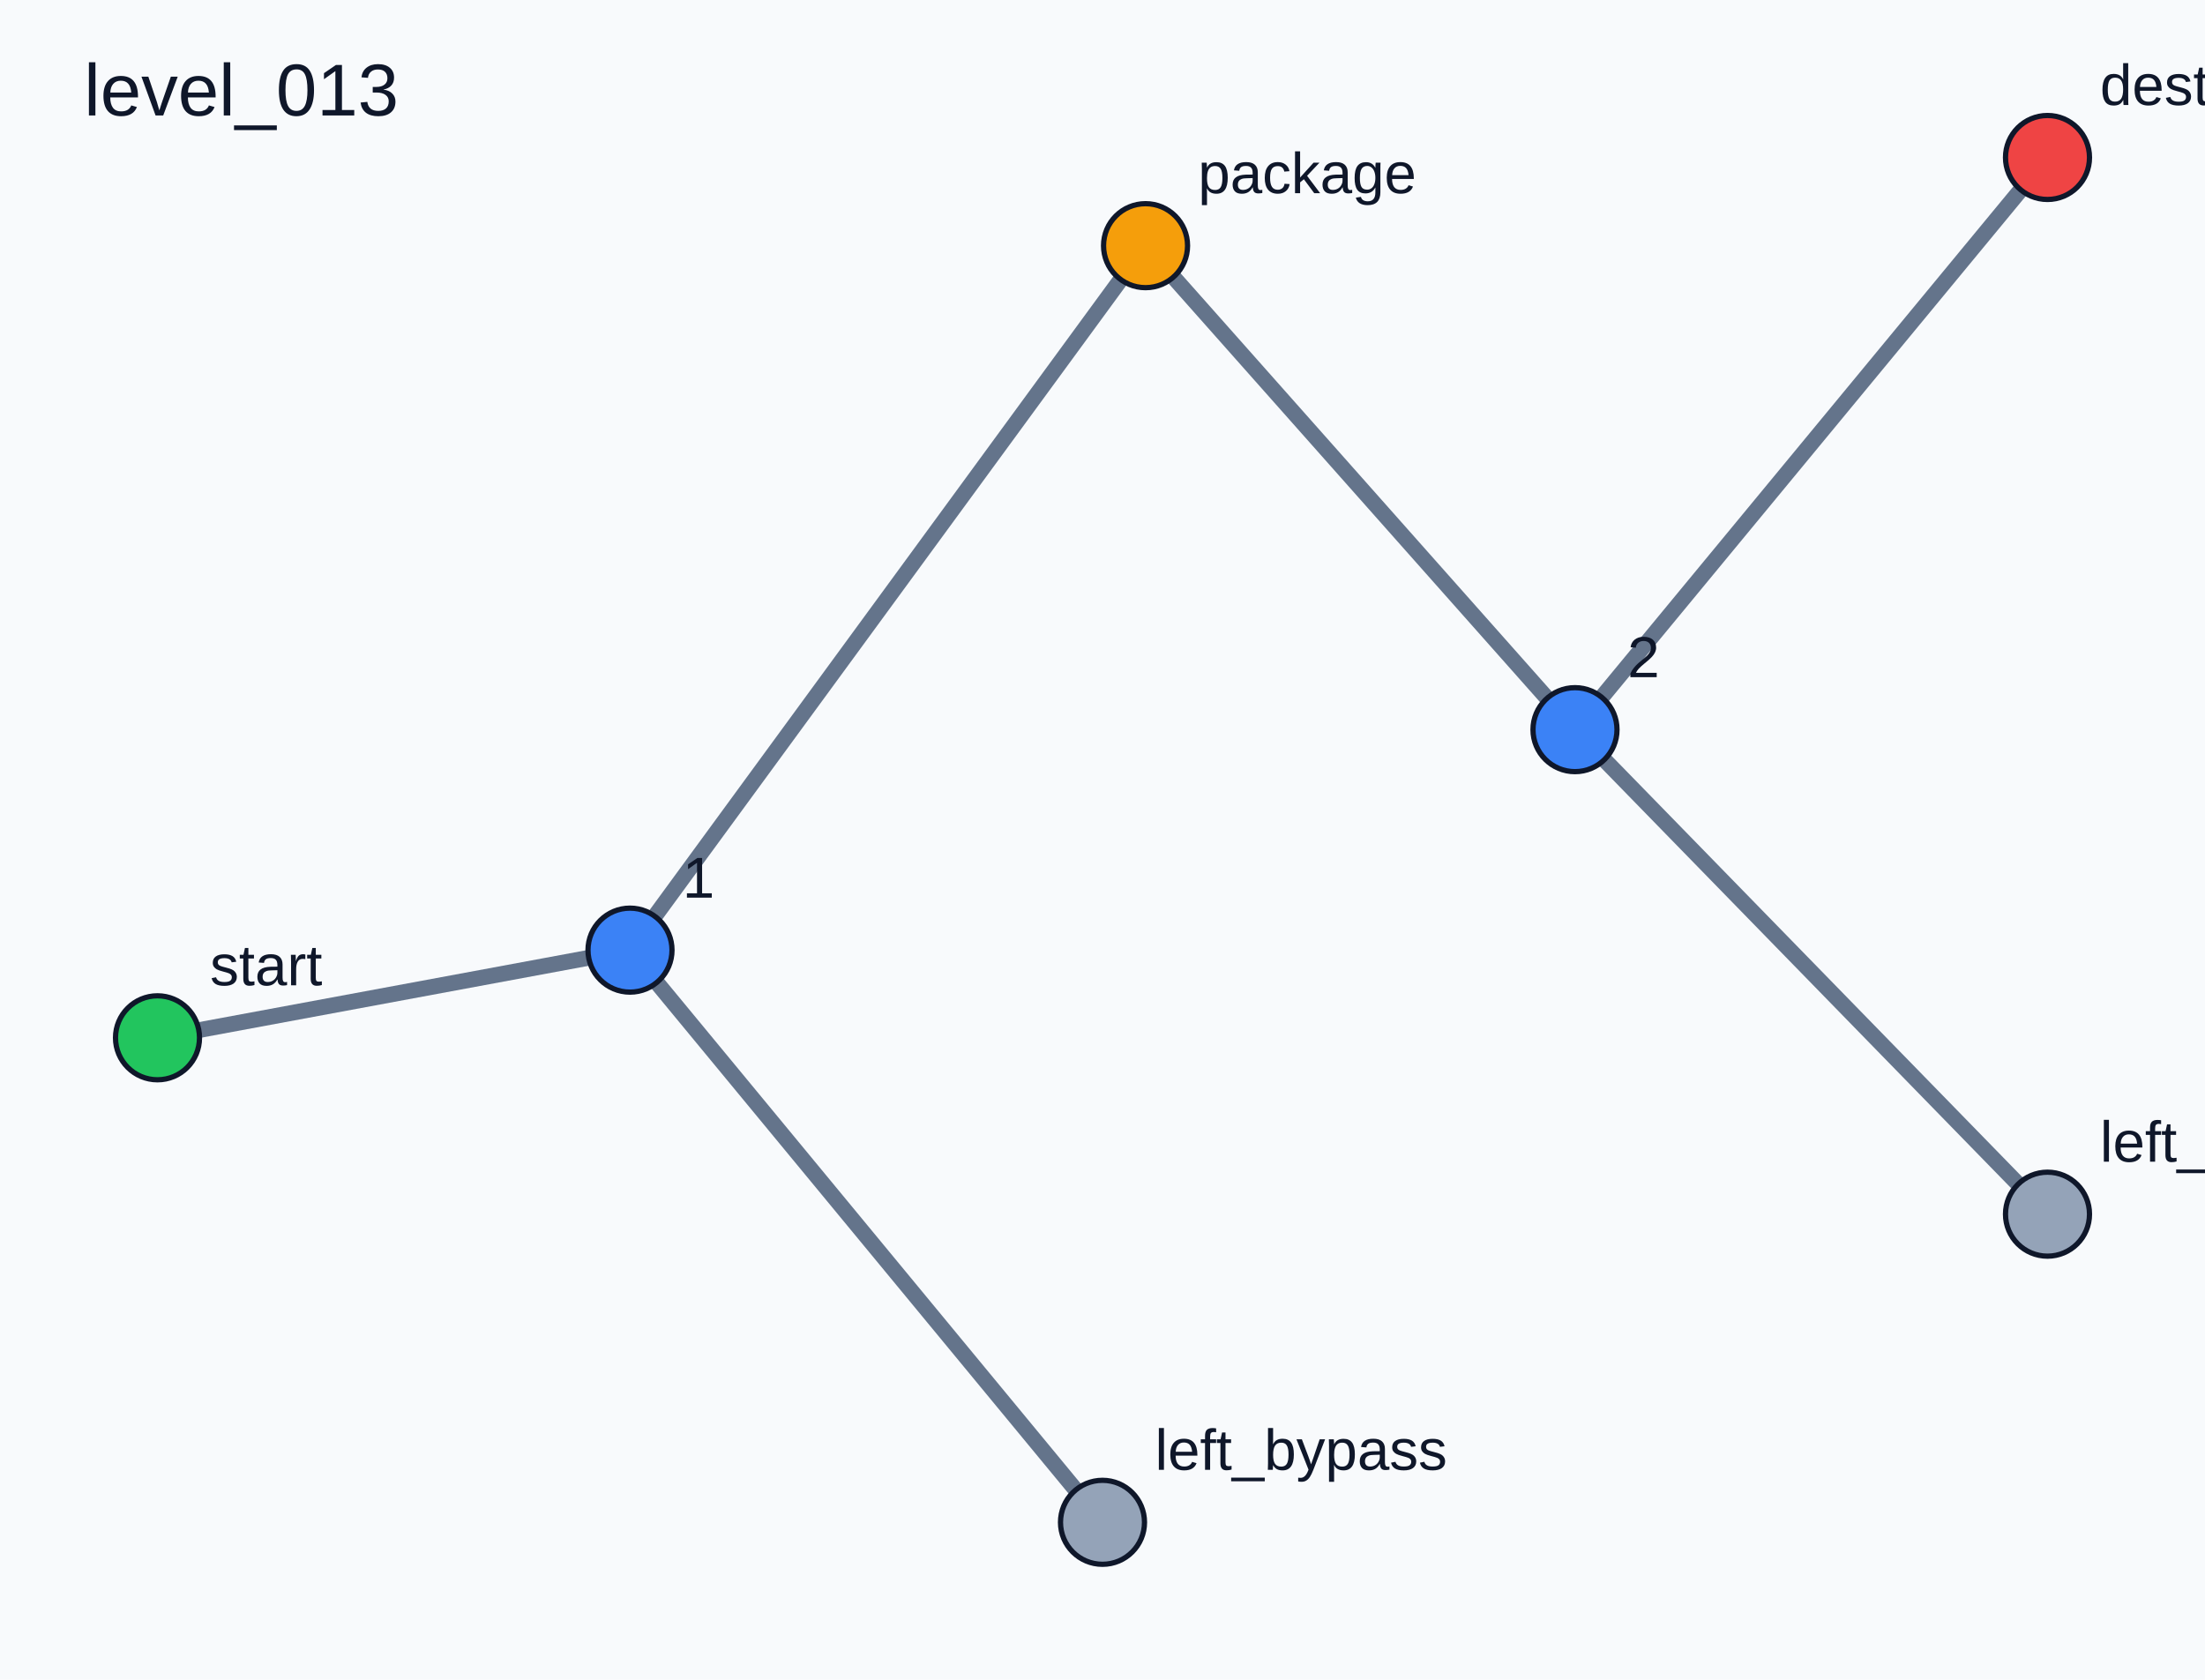
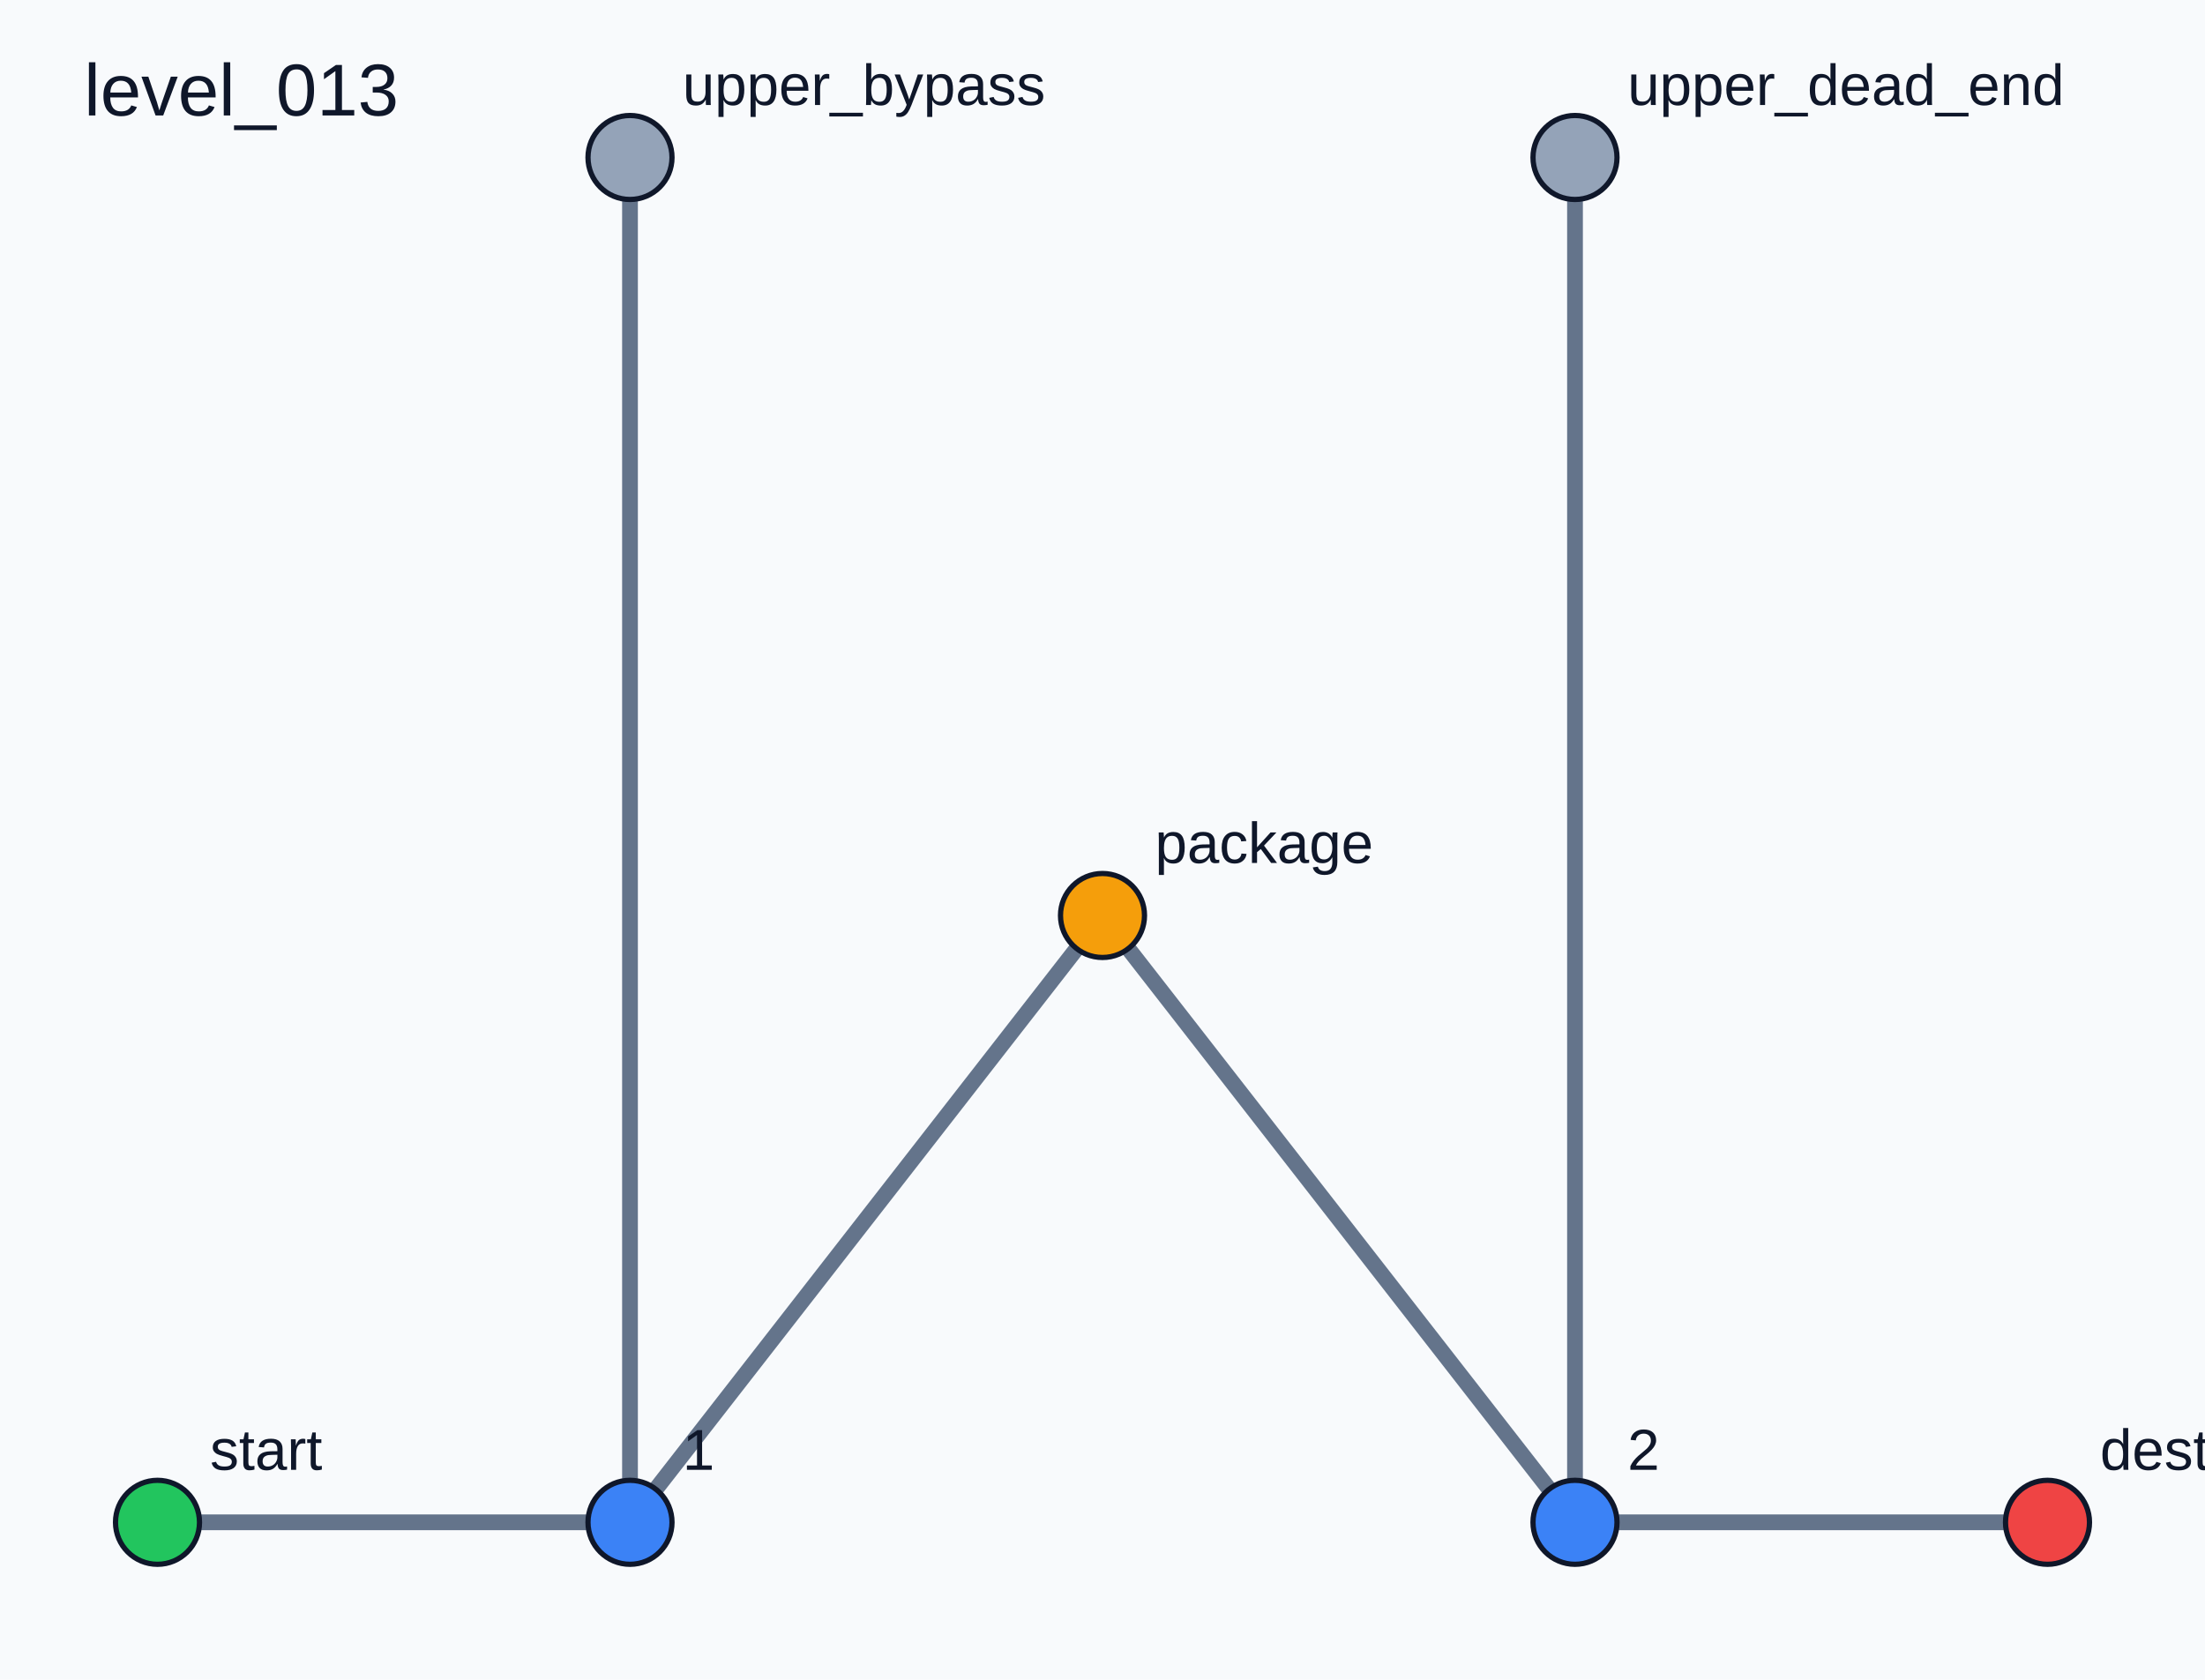
<svg xmlns="http://www.w3.org/2000/svg" width="420" height="320" viewBox="0 0 420 320">
  <rect width="100%" height="100%" fill="#f8fafc" />
  <text x="16" y="22" font-family="Arial" font-size="14" fill="#0f172a">level_013</text>
-   <line x1="30.0" y1="197.7" x2="120.0" y2="181.0" stroke="#64748b" stroke-width="3" />
-   <line x1="120.0" y1="181.0" x2="210.0" y2="290.0" stroke="#64748b" stroke-width="3" />
-   <line x1="120.0" y1="181.0" x2="218.2" y2="46.8" stroke="#64748b" stroke-width="3" />
-   <line x1="218.2" y1="46.8" x2="300.0" y2="139.0" stroke="#64748b" stroke-width="3" />
-   <line x1="300.0" y1="139.0" x2="390.0" y2="231.3" stroke="#64748b" stroke-width="3" />
-   <line x1="300.0" y1="139.0" x2="390.0" y2="30.0" stroke="#64748b" stroke-width="3" />
-   <circle cx="30.0" cy="197.7" r="8" fill="#22c55e" stroke="#0f172a" stroke-width="1" />
-   <text x="40.0" y="187.7" font-family="Arial" font-size="11" fill="#0f172a">start</text>
-   <circle cx="120.0" cy="181.0" r="8" fill="#3b82f6" stroke="#0f172a" stroke-width="1" />
-   <text x="130.0" y="171.0" font-family="Arial" font-size="11" fill="#0f172a">1</text>
-   <circle cx="210.0" cy="290.0" r="8" fill="#94a3b8" stroke="#0f172a" stroke-width="1" />
-   <text x="220.0" y="280.0" font-family="Arial" font-size="11" fill="#0f172a">left_bypass</text>
-   <circle cx="218.2" cy="46.8" r="8" fill="#f59e0b" stroke="#0f172a" stroke-width="1" />
-   <text x="228.2" y="36.8" font-family="Arial" font-size="11" fill="#0f172a">package</text>
-   <circle cx="300.0" cy="139.0" r="8" fill="#3b82f6" stroke="#0f172a" stroke-width="1" />
-   <text x="310.0" y="129.0" font-family="Arial" font-size="11" fill="#0f172a">2</text>
-   <circle cx="390.0" cy="231.3" r="8" fill="#94a3b8" stroke="#0f172a" stroke-width="1" />
-   <text x="400.0" y="221.3" font-family="Arial" font-size="11" fill="#0f172a">left_dead_end</text>
-   <circle cx="390.0" cy="30.0" r="8" fill="#ef4444" stroke="#0f172a" stroke-width="1" />
-   <text x="400.0" y="20.0" font-family="Arial" font-size="11" fill="#0f172a">destination</text>
+   <line x1="30.0" y1="290.0" x2="120.0" y2="290.0" stroke="#64748b" stroke-width="3" />
+   <line x1="120.0" y1="290.0" x2="120.0" y2="30.0" stroke="#64748b" stroke-width="3" />
+   <line x1="120.0" y1="290.0" x2="210.0" y2="174.4" stroke="#64748b" stroke-width="3" />
+   <line x1="210.0" y1="174.4" x2="300.0" y2="290.0" stroke="#64748b" stroke-width="3" />
+   <line x1="300.0" y1="290.0" x2="300.0" y2="30.0" stroke="#64748b" stroke-width="3" />
+   <line x1="300.0" y1="290.0" x2="390.0" y2="290.0" stroke="#64748b" stroke-width="3" />
+   <circle cx="30.0" cy="290.0" r="8" fill="#22c55e" stroke="#0f172a" stroke-width="1" />
+   <text x="40.0" y="280.0" font-family="Arial" font-size="11" fill="#0f172a">start</text>
+   <circle cx="120.0" cy="290.0" r="8" fill="#3b82f6" stroke="#0f172a" stroke-width="1" />
+   <text x="130.0" y="280.0" font-family="Arial" font-size="11" fill="#0f172a">1</text>
+   <circle cx="120.0" cy="30.0" r="8" fill="#94a3b8" stroke="#0f172a" stroke-width="1" />
+   <text x="130.0" y="20.0" font-family="Arial" font-size="11" fill="#0f172a">upper_bypass</text>
+   <circle cx="210.0" cy="174.4" r="8" fill="#f59e0b" stroke="#0f172a" stroke-width="1" />
+   <text x="220.0" y="164.4" font-family="Arial" font-size="11" fill="#0f172a">package</text>
+   <circle cx="300.0" cy="290.0" r="8" fill="#3b82f6" stroke="#0f172a" stroke-width="1" />
+   <text x="310.0" y="280.0" font-family="Arial" font-size="11" fill="#0f172a">2</text>
+   <circle cx="300.0" cy="30.0" r="8" fill="#94a3b8" stroke="#0f172a" stroke-width="1" />
+   <text x="310.0" y="20.0" font-family="Arial" font-size="11" fill="#0f172a">upper_dead_end</text>
+   <circle cx="390.0" cy="290.0" r="8" fill="#ef4444" stroke="#0f172a" stroke-width="1" />
+   <text x="400.0" y="280.0" font-family="Arial" font-size="11" fill="#0f172a">destination</text>
</svg>
